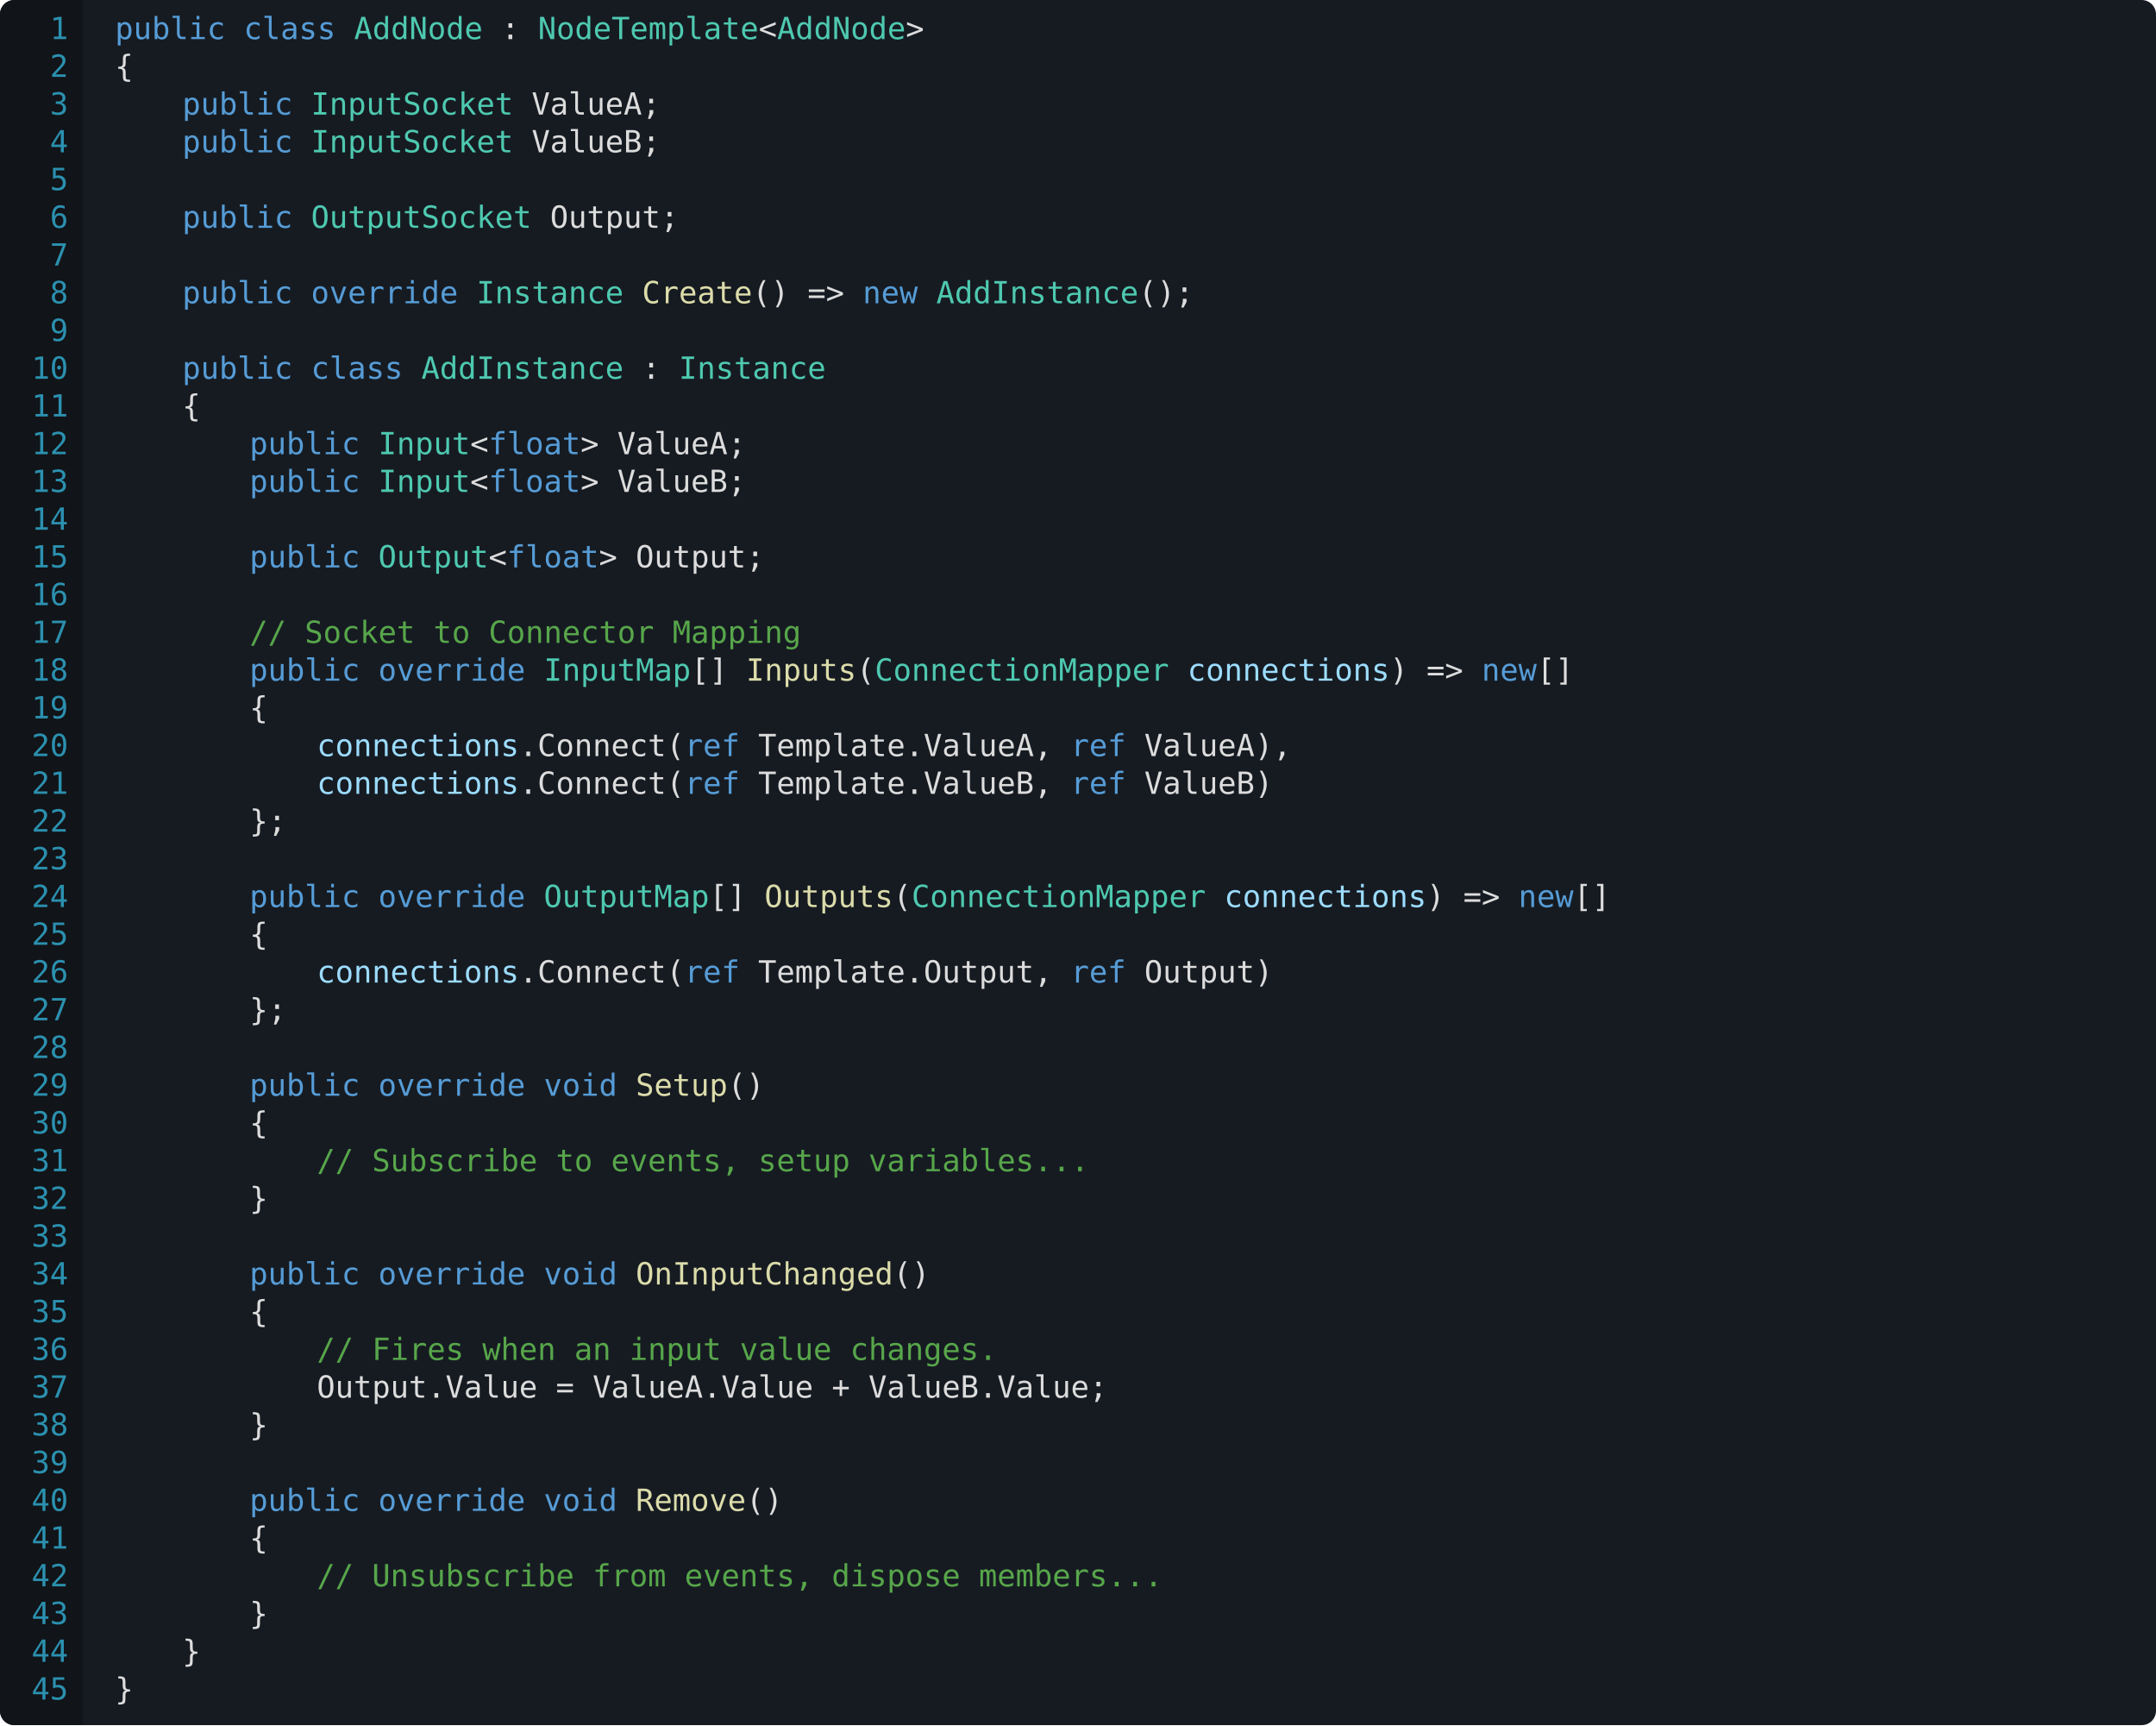
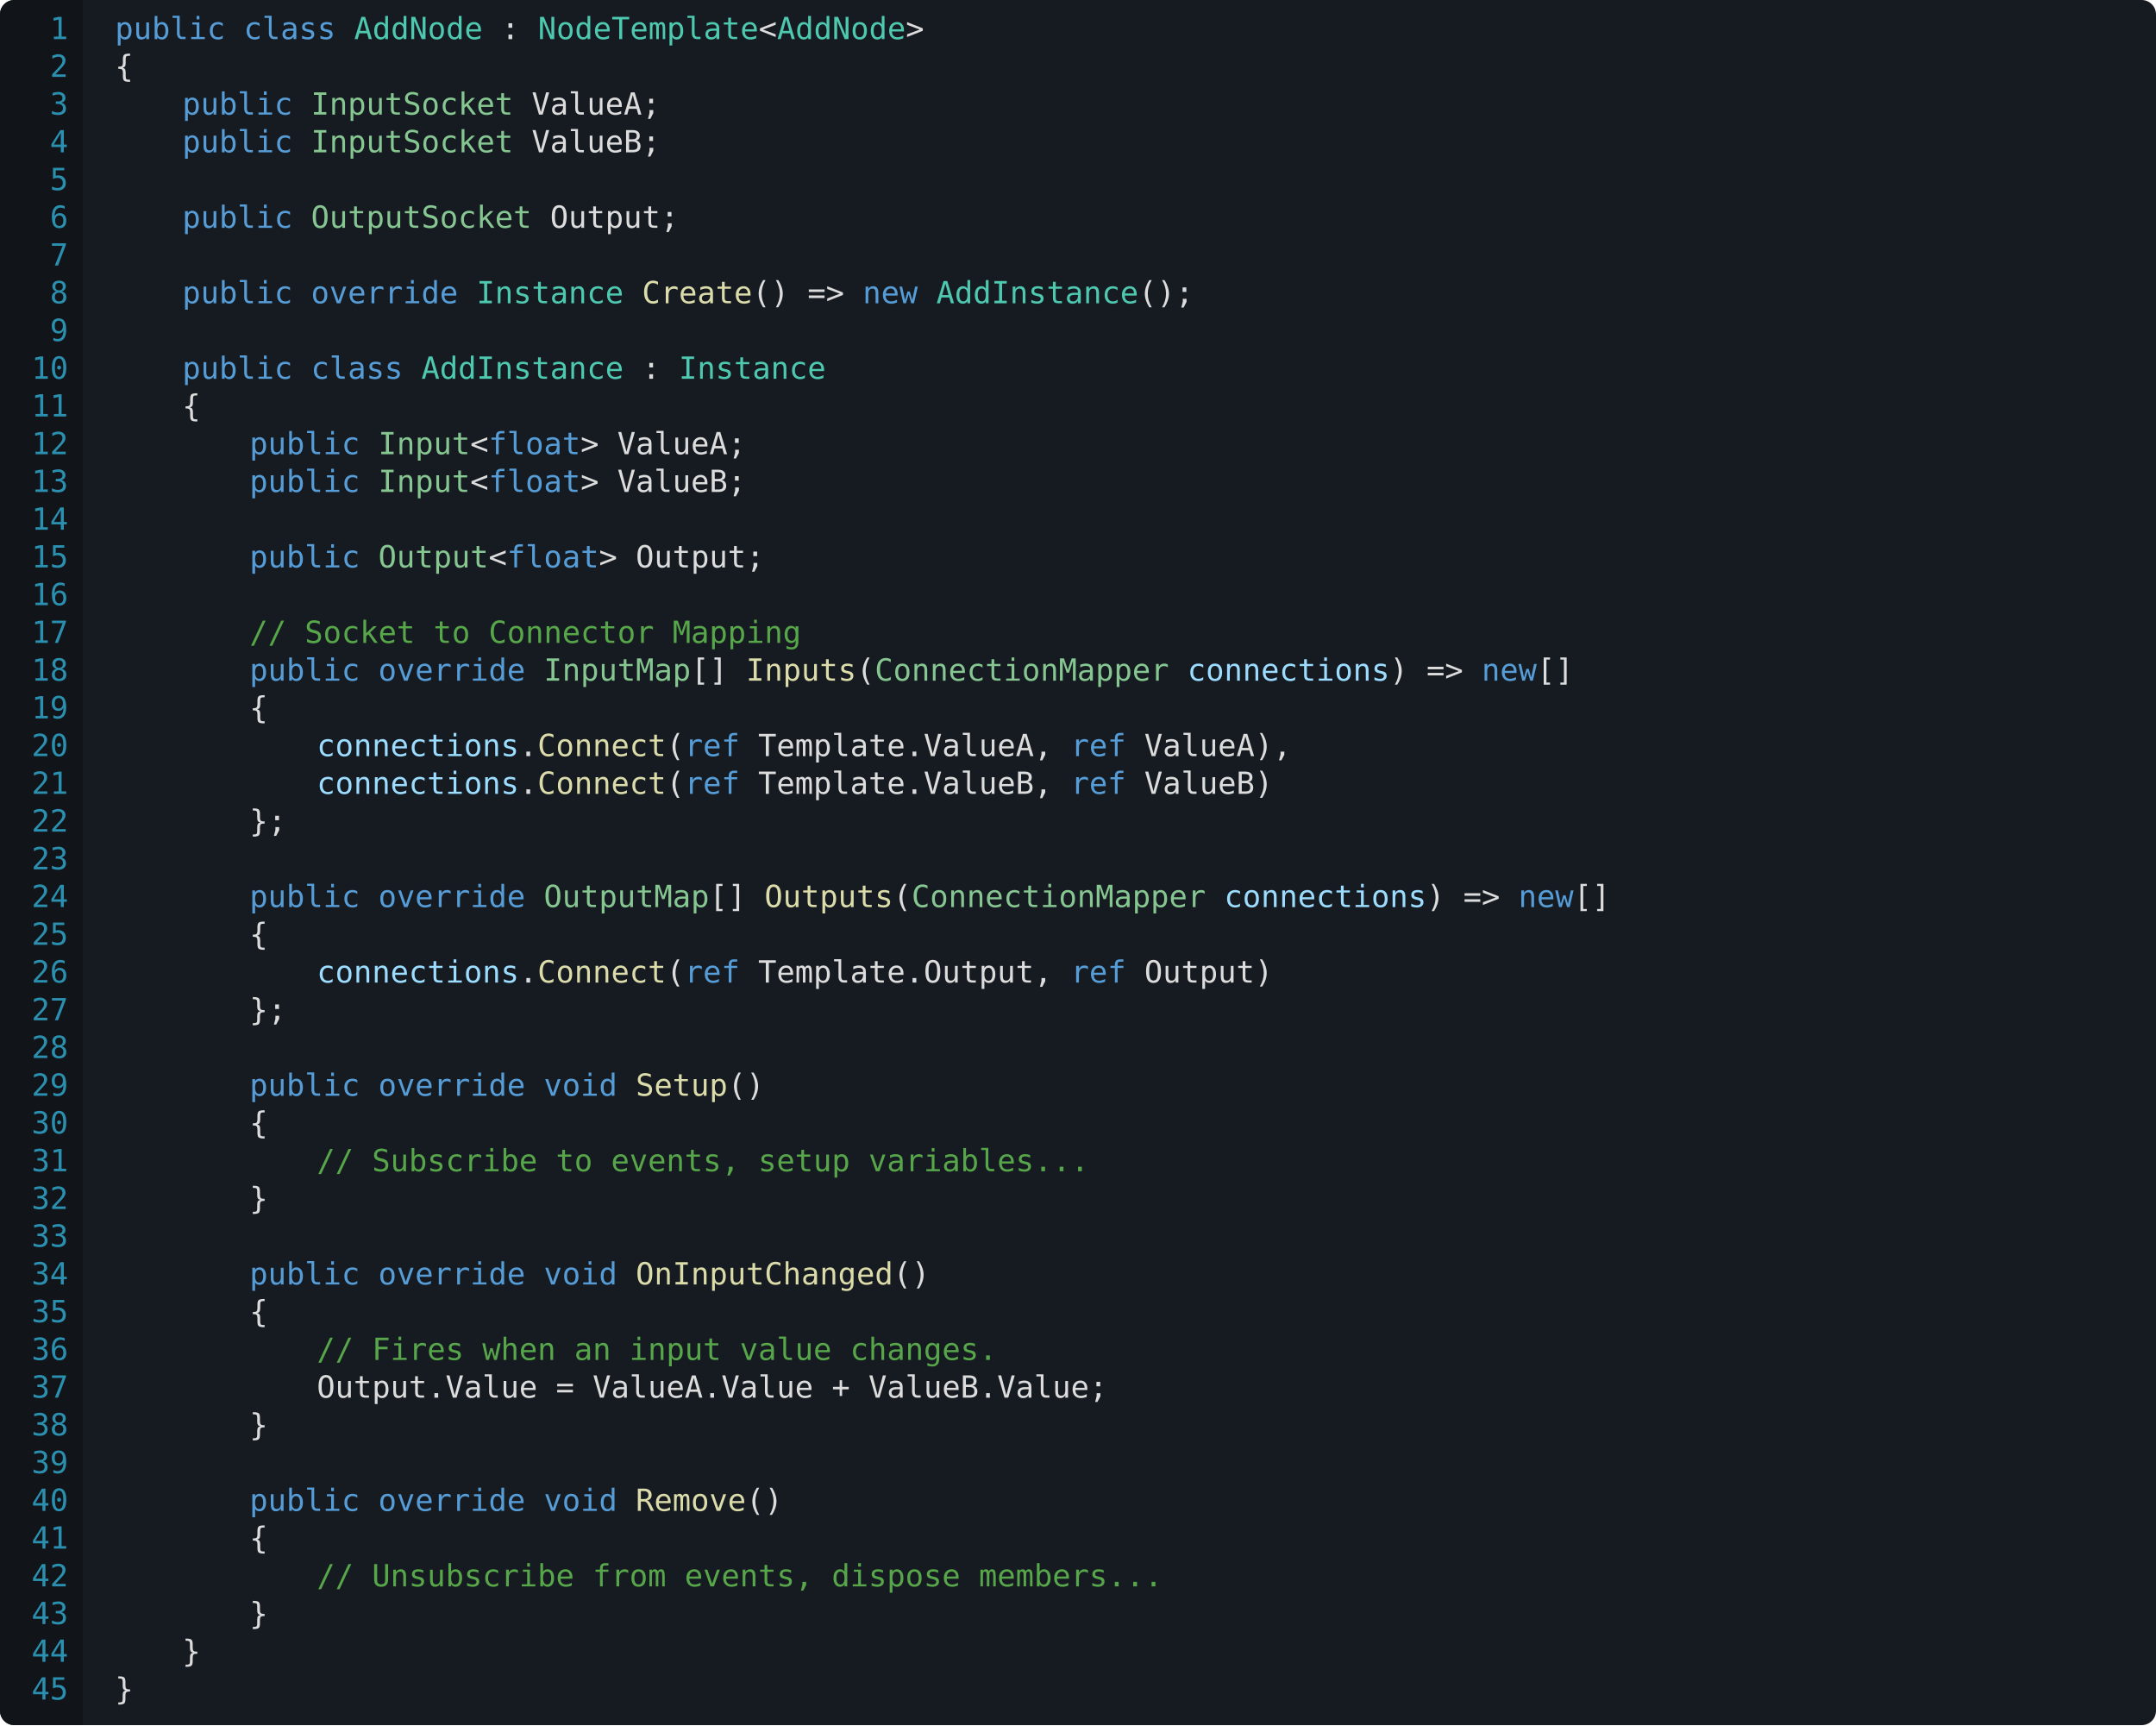
<svg xmlns="http://www.w3.org/2000/svg" viewBox="0 0 1200 960" width="1200" height="960">
  <defs>
    <clipPath id="round-left-corners">
      <rect x="0" y="0" width="100" height="100%" rx="8" ry="8" />
    </clipPath>
  </defs>
  <style>
		.code { font: 17px Consolas; fill: rgba(220, 220, 220, 255); dominant-baseline: hanging; }
		.code-background { fill: #161b22; }
		.code-background-linenumber { fill: #111418; }
		.c-ln { font: 17px Consolas; fill: #2b90af; text-anchor: end; pointer-events: none; user-select: none; dominant-baseline: hanging; }
		.c-keyword { fill: rgba(86, 156, 214, 255); }
		.c-control { fill: rgba(216, 160, 223, 255); }
		.c-string { fill: rgba(214, 157, 133, 255); }
		.c-numeric { fill: rgba(181, 207, 168, 255); }
		.c-comment { fill: rgba(87, 166, 74, 255); }
		.c-class { fill: rgba(78, 201, 176, 255); }
		.c-interface { fill: rgba(184, 215, 163, 255); }
		.c-enum { fill: rgba(184, 215, 163, 255); }
		.c-structure { fill: rgba(134, 198, 145, 255); }
		.c-method { fill: rgba(220, 220, 170, 255); }
		.c-parameter { fill: rgba(156, 220, 254, 255); }
		.c-local { fill: rgba(156, 220, 254, 255); }
	</style>
  <rect x="0" y="0" width="100%" height="100%" rx="8" ry="8" class="code-background" />
  <rect x="0" y="0" width="46" height="100%" class="code-background-linenumber" clip-path="url(#round-left-corners)" />
  <text x="38" y="10" class="c-ln">1</text>
  <text x="38" y="31" class="c-ln">2</text>
  <text x="38" y="52" class="c-ln">3</text>
  <text x="38" y="73" class="c-ln">4</text>
  <text x="38" y="94" class="c-ln">5</text>
  <text x="38" y="115" class="c-ln">6</text>
  <text x="38" y="136" class="c-ln">7</text>
  <text x="38" y="157" class="c-ln">8</text>
  <text x="38" y="178" class="c-ln">9</text>
  <text x="38" y="199" class="c-ln">10</text>
  <text x="38" y="220" class="c-ln">11</text>
  <text x="38" y="241" class="c-ln">12</text>
  <text x="38" y="262" class="c-ln">13</text>
  <text x="38" y="283" class="c-ln">14</text>
  <text x="38" y="304" class="c-ln">15</text>
  <text x="38" y="325" class="c-ln">16</text>
  <text x="38" y="346" class="c-ln">17</text>
  <text x="38" y="367" class="c-ln">18</text>
  <text x="38" y="388" class="c-ln">19</text>
  <text x="38" y="409" class="c-ln">20</text>
  <text x="38" y="430" class="c-ln">21</text>
  <text x="38" y="451" class="c-ln">22</text>
  <text x="38" y="472" class="c-ln">23</text>
  <text x="38" y="493" class="c-ln">24</text>
  <text x="38" y="514" class="c-ln">25</text>
  <text x="38" y="535" class="c-ln">26</text>
  <text x="38" y="556" class="c-ln">27</text>
  <text x="38" y="577" class="c-ln">28</text>
  <text x="38" y="598" class="c-ln">29</text>
  <text x="38" y="619" class="c-ln">30</text>
  <text x="38" y="640" class="c-ln">31</text>
  <text x="38" y="661" class="c-ln">32</text>
  <text x="38" y="682" class="c-ln">33</text>
  <text x="38" y="703" class="c-ln">34</text>
  <text x="38" y="724" class="c-ln">35</text>
  <text x="38" y="745" class="c-ln">36</text>
  <text x="38" y="766" class="c-ln">37</text>
  <text x="38" y="787" class="c-ln">38</text>
  <text x="38" y="808" class="c-ln">39</text>
  <text x="38" y="829" class="c-ln">40</text>
  <text x="38" y="850" class="c-ln">41</text>
  <text x="38" y="871" class="c-ln">42</text>
  <text x="38" y="892" class="c-ln">43</text>
  <text x="38" y="913" class="c-ln">44</text>
  <text x="38" y="934" class="c-ln">45</text>
  <text x="64" y="10" class="code">
    <tspan class="c-keyword">public</tspan>
    <tspan class="c-keyword">class</tspan>
    <tspan class="c-class">AddNode</tspan> : <tspan class="c-class">NodeTemplate</tspan>&lt;<tspan class="c-class">AddNode</tspan>&gt;</text>
  <text x="64" y="31" class="code">{</text>
  <text x="101.44" y="52" class="code">
    <tspan class="c-keyword">public</tspan>
-     <tspan class="c-class">InputSocket</tspan>
+     <tspan class="c-structure">InputSocket</tspan>
    <tspan class="c-field">ValueA</tspan>;</text>
  <text x="101.44" y="73" class="code">
    <tspan class="c-keyword">public</tspan>
-     <tspan class="c-class">InputSocket</tspan>
+     <tspan class="c-structure">InputSocket</tspan>
    <tspan class="c-field">ValueB</tspan>;</text>
  <text x="101.44" y="115" class="code">
    <tspan class="c-keyword">public</tspan>
-     <tspan class="c-class">OutputSocket</tspan>
+     <tspan class="c-structure">OutputSocket</tspan>
    <tspan class="c-field">Output</tspan>;</text>
  <text x="101.44" y="157" class="code">
    <tspan class="c-keyword">public</tspan>
    <tspan class="c-keyword">override</tspan>
    <tspan class="c-class">Instance</tspan>
    <tspan class="c-method">Create</tspan>() =&gt; <tspan class="c-keyword">new</tspan>
    <tspan class="c-class">AddInstance</tspan>();</text>
  <text x="101.44" y="199" class="code">
    <tspan class="c-keyword">public</tspan>
    <tspan class="c-keyword">class</tspan>
    <tspan class="c-class">AddInstance</tspan> : <tspan class="c-class">Instance</tspan>
  </text>
  <text x="101.44" y="220" class="code">{</text>
  <text x="138.88" y="241" class="code">
    <tspan class="c-keyword">public</tspan>
-     <tspan class="c-class">Input</tspan>&lt;<tspan class="c-keyword">float</tspan>&gt; <tspan class="c-field">ValueA</tspan>;</text>
+     <tspan class="c-structure">Input</tspan>&lt;<tspan class="c-keyword">float</tspan>&gt; <tspan class="c-field">ValueA</tspan>;</text>
  <text x="138.88" y="262" class="code">
    <tspan class="c-keyword">public</tspan>
-     <tspan class="c-class">Input</tspan>&lt;<tspan class="c-keyword">float</tspan>&gt; <tspan class="c-field">ValueB</tspan>;</text>
+     <tspan class="c-structure">Input</tspan>&lt;<tspan class="c-keyword">float</tspan>&gt; <tspan class="c-field">ValueB</tspan>;</text>
  <text x="138.88" y="304" class="code">
    <tspan class="c-keyword">public</tspan>
-     <tspan class="c-class">Output</tspan>&lt;<tspan class="c-keyword">float</tspan>&gt; <tspan class="c-field">Output</tspan>;</text>
+     <tspan class="c-structure">Output</tspan>&lt;<tspan class="c-keyword">float</tspan>&gt; <tspan class="c-field">Output</tspan>;</text>
  <text x="138.88" y="346" class="code">
    <tspan class="c-comment">// Socket to Connector Mapping</tspan>
  </text>
  <text x="138.88" y="367" class="code">
    <tspan class="c-keyword">public</tspan>
    <tspan class="c-keyword">override</tspan>
-     <tspan class="c-class">InputMap</tspan>[] <tspan class="c-method">Inputs</tspan>(<tspan class="c-class">ConnectionMapper</tspan>
+     <tspan class="c-structure">InputMap</tspan>[] <tspan class="c-method">Inputs</tspan>(<tspan class="c-structure">ConnectionMapper</tspan>
    <tspan class="c-parameter">connections</tspan>) =&gt; <tspan class="c-keyword">new</tspan>[]</text>
  <text x="138.88" y="388" class="code">{</text>
  <text x="176.32" y="409" class="code">
-     <tspan class="c-parameter">connections</tspan>.Connect(<tspan class="c-keyword">ref</tspan>
+     <tspan class="c-parameter">connections</tspan>.<tspan class="c-method">Connect</tspan>(<tspan class="c-keyword">ref</tspan>
    <tspan class="c-property">Template</tspan>.<tspan class="c-field">ValueA</tspan>, <tspan class="c-keyword">ref</tspan>
    <tspan class="c-field">ValueA</tspan>),</text>
  <text x="176.32" y="430" class="code">
-     <tspan class="c-parameter">connections</tspan>.Connect(<tspan class="c-keyword">ref</tspan>
+     <tspan class="c-parameter">connections</tspan>.<tspan class="c-method">Connect</tspan>(<tspan class="c-keyword">ref</tspan>
    <tspan class="c-property">Template</tspan>.<tspan class="c-field">ValueB</tspan>, <tspan class="c-keyword">ref</tspan>
    <tspan class="c-field">ValueB</tspan>)</text>
  <text x="138.88" y="451" class="code">};</text>
  <text x="138.88" y="493" class="code">
    <tspan class="c-keyword">public</tspan>
    <tspan class="c-keyword">override</tspan>
-     <tspan class="c-class">OutputMap</tspan>[] <tspan class="c-method">Outputs</tspan>(<tspan class="c-class">ConnectionMapper</tspan>
+     <tspan class="c-structure">OutputMap</tspan>[] <tspan class="c-method">Outputs</tspan>(<tspan class="c-structure">ConnectionMapper</tspan>
    <tspan class="c-parameter">connections</tspan>) =&gt; <tspan class="c-keyword">new</tspan>[]</text>
  <text x="138.88" y="514" class="code">{</text>
  <text x="176.32" y="535" class="code">
-     <tspan class="c-parameter">connections</tspan>.Connect(<tspan class="c-keyword">ref</tspan>
+     <tspan class="c-parameter">connections</tspan>.<tspan class="c-method">Connect</tspan>(<tspan class="c-keyword">ref</tspan>
    <tspan class="c-property">Template</tspan>.<tspan class="c-field">Output</tspan>, <tspan class="c-keyword">ref</tspan>
    <tspan class="c-field">Output</tspan>)</text>
  <text x="138.88" y="556" class="code">};</text>
  <text x="138.88" y="598" class="code">
    <tspan class="c-keyword">public</tspan>
    <tspan class="c-keyword">override</tspan>
    <tspan class="c-keyword">void</tspan>
    <tspan class="c-method">Setup</tspan>()</text>
  <text x="138.88" y="619" class="code">{</text>
  <text x="176.32" y="640" class="code">
    <tspan class="c-comment">// Subscribe to events, setup variables...</tspan>
  </text>
  <text x="138.88" y="661" class="code">}</text>
  <text x="138.88" y="703" class="code">
    <tspan class="c-keyword">public</tspan>
    <tspan class="c-keyword">override</tspan>
    <tspan class="c-keyword">void</tspan>
    <tspan class="c-method">OnInputChanged</tspan>()</text>
  <text x="138.88" y="724" class="code">{</text>
  <text x="176.32" y="745" class="code">
    <tspan class="c-comment">// Fires when an input value changes.</tspan>
  </text>
  <text x="176.32" y="766" class="code">
    <tspan class="c-field">Output</tspan>.<tspan class="c-property">Value</tspan> = <tspan class="c-field">ValueA</tspan>.<tspan class="c-property">Value</tspan> + <tspan class="c-field">ValueB</tspan>.<tspan class="c-property">Value</tspan>;</text>
  <text x="138.88" y="787" class="code">}</text>
  <text x="138.88" y="829" class="code">
    <tspan class="c-keyword">public</tspan>
    <tspan class="c-keyword">override</tspan>
    <tspan class="c-keyword">void</tspan>
    <tspan class="c-method">Remove</tspan>()</text>
  <text x="138.88" y="850" class="code">{</text>
  <text x="176.32" y="871" class="code">
    <tspan class="c-comment">// Unsubscribe from events, dispose members...</tspan>
  </text>
  <text x="138.88" y="892" class="code">}</text>
  <text x="101.44" y="913" class="code">}</text>
  <text x="64" y="934" class="code">}</text>
</svg>
